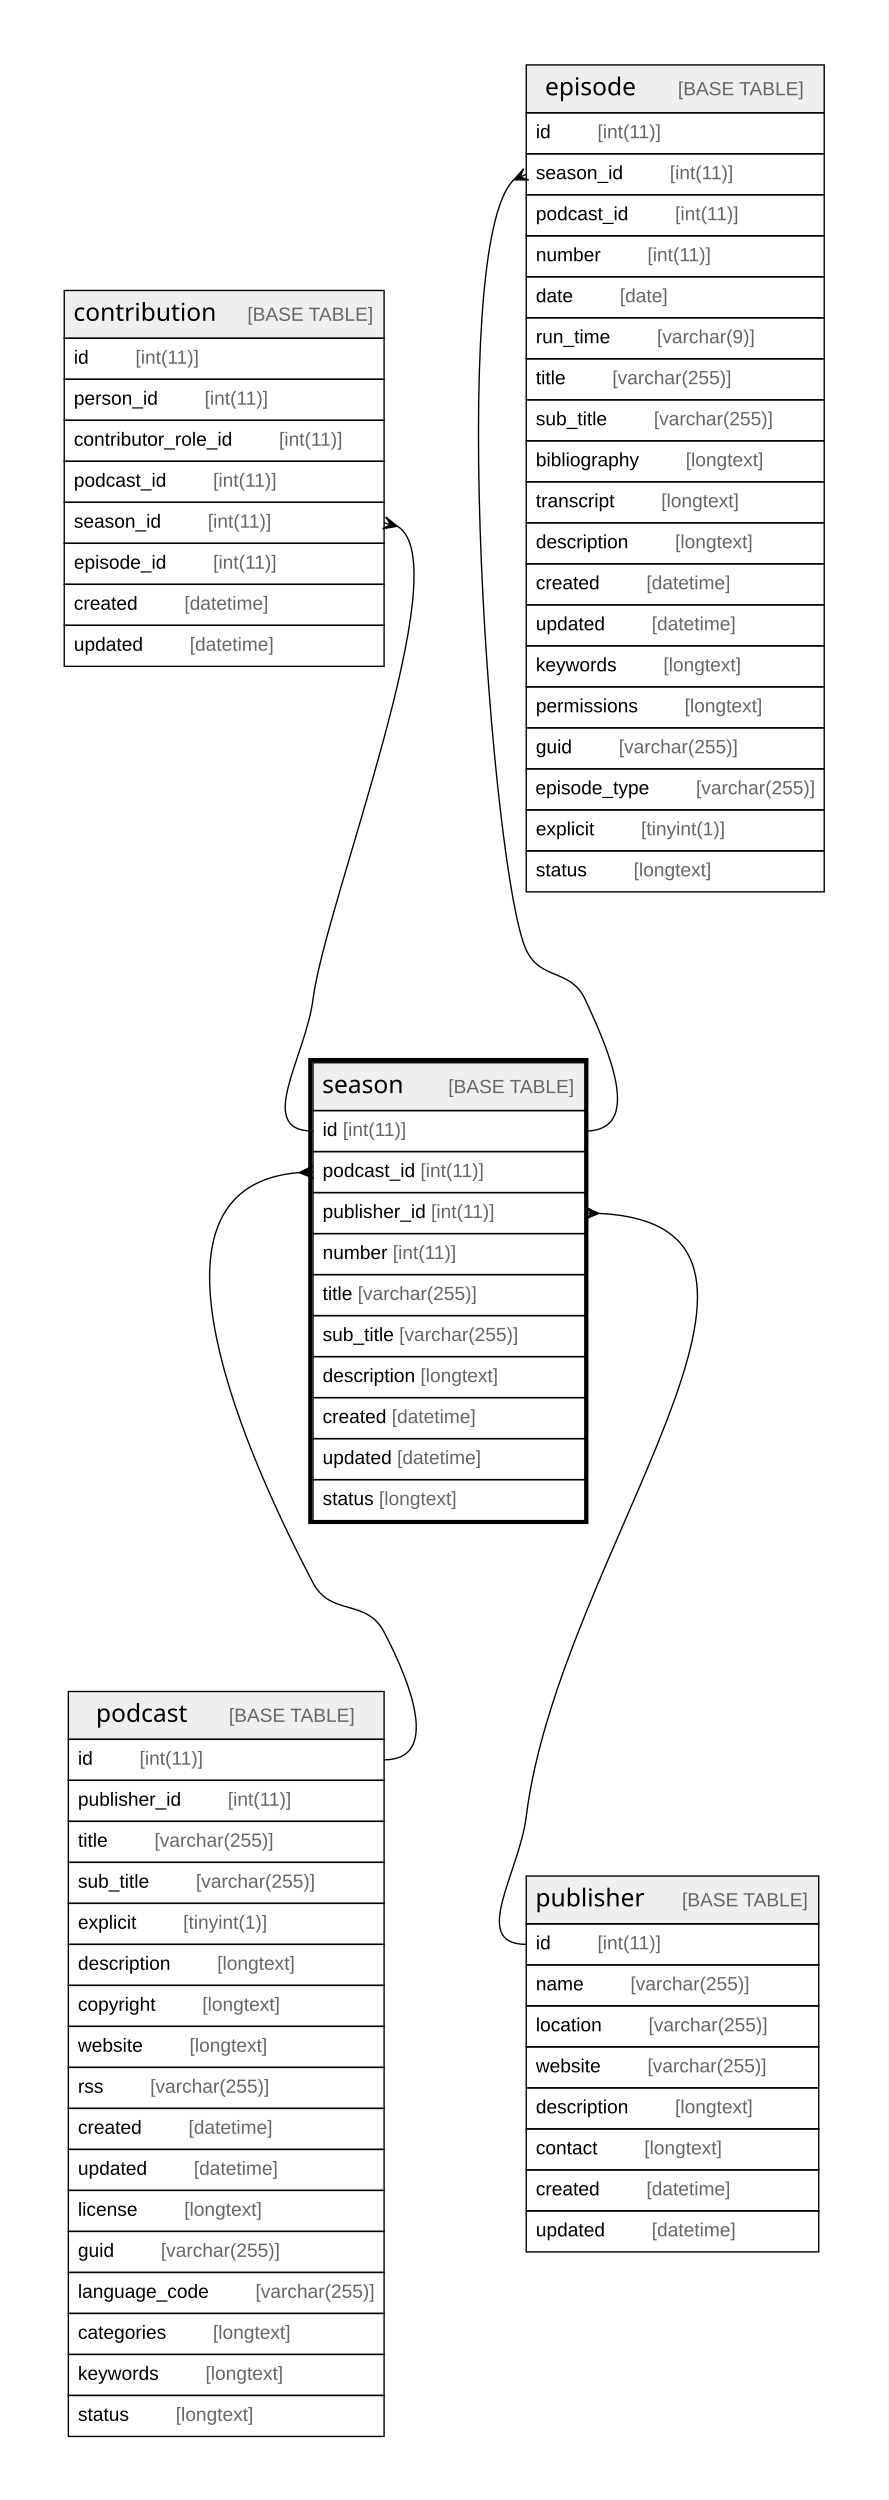
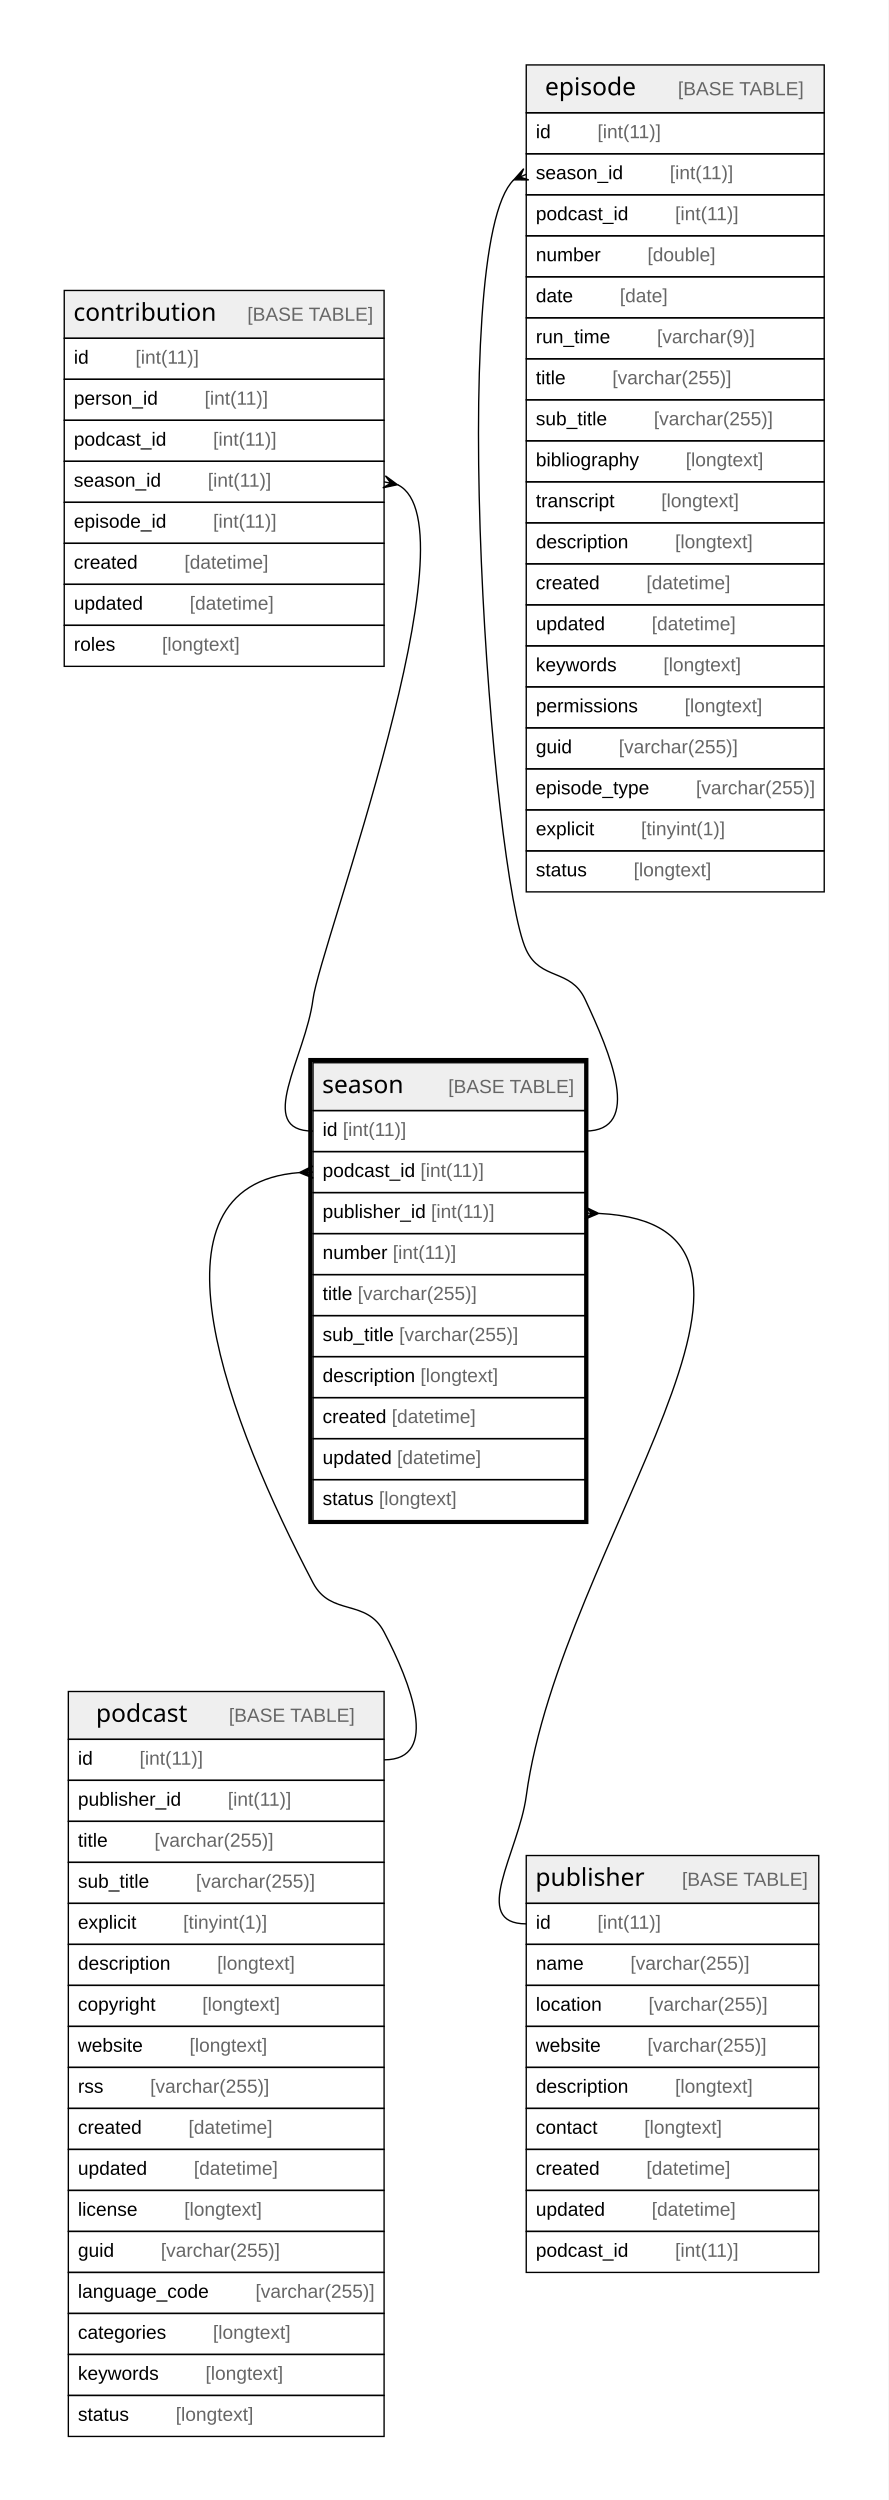
<svg xmlns="http://www.w3.org/2000/svg" width="650pt" height="1829pt" viewBox="0.00 0.00 650.00 1829.00">
  <g id="graph0" class="graph" transform="scale(1 1) rotate(0) translate(4 1825)">
    <polygon fill="#ffffff" stroke="transparent" points="-4,4 -4,-1825 646,-1825 646,4 -4,4" />
    <g id="node1" class="node">
      <polygon fill="#efefef" stroke="transparent" points="225,-1012.5 225,-1047.5 424,-1047.5 424,-1012.5 225,-1012.5" />
      <polygon fill="none" stroke="#000000" points="225,-1012.5 225,-1047.5 424,-1047.5 424,-1012.5 225,-1012.5" />
      <text text-anchor="start" x="231.704" y="-1025.3" font-family="Arial Bold" font-size="18.00" fill="#000000">season</text>
      <text text-anchor="start" x="289.728" y="-1025.3" font-family="Arial" font-size="14.00" fill="#000000">    </text>
      <text text-anchor="start" x="323.933" y="-1025.3" font-family="Arial" font-size="14.00" fill="#666666">[BASE TABLE]</text>
      <polygon fill="none" stroke="#000000" points="225,-982.5 225,-1012.5 424,-1012.5 424,-982.5 225,-982.5" />
      <text text-anchor="start" x="232" y="-993.9" font-family="Arial" font-size="14.00" fill="#000000">id </text>
      <text text-anchor="start" x="246.78" y="-993.9" font-family="Arial" font-size="14.00" fill="#666666">[int(11)]</text>
      <polygon fill="none" stroke="#000000" points="225,-952.5 225,-982.5 424,-982.5 424,-952.5 225,-952.5" />
      <text text-anchor="start" x="232" y="-963.9" font-family="Arial" font-size="14.00" fill="#000000">podcast_id </text>
      <text text-anchor="start" x="303.583" y="-963.9" font-family="Arial" font-size="14.00" fill="#666666">[int(11)]</text>
      <polygon fill="none" stroke="#000000" points="225,-922.5 225,-952.5 424,-952.5 424,-922.5 225,-922.5" />
      <text text-anchor="start" x="232" y="-933.9" font-family="Arial" font-size="14.00" fill="#000000">publisher_id </text>
      <text text-anchor="start" x="311.349" y="-933.9" font-family="Arial" font-size="14.00" fill="#666666">[int(11)]</text>
      <polygon fill="none" stroke="#000000" points="225,-892.5 225,-922.5 424,-922.5 424,-892.5 225,-892.5" />
      <text text-anchor="start" x="232" y="-903.9" font-family="Arial" font-size="14.00" fill="#000000">number </text>
      <text text-anchor="start" x="283.342" y="-903.9" font-family="Arial" font-size="14.00" fill="#666666">[int(11)]</text>
      <polygon fill="none" stroke="#000000" points="225,-862.5 225,-892.5 424,-892.5 424,-862.5 225,-862.5" />
      <text text-anchor="start" x="232" y="-873.9" font-family="Arial" font-size="14.00" fill="#000000">title </text>
      <text text-anchor="start" x="257.668" y="-873.9" font-family="Arial" font-size="14.00" fill="#666666">[varchar(255)]</text>
      <polygon fill="none" stroke="#000000" points="225,-832.5 225,-862.5 424,-862.5 424,-832.5 225,-832.5" />
      <text text-anchor="start" x="232" y="-843.9" font-family="Arial" font-size="14.00" fill="#000000">sub_title </text>
      <text text-anchor="start" x="288.015" y="-843.9" font-family="Arial" font-size="14.00" fill="#666666">[varchar(255)]</text>
      <polygon fill="none" stroke="#000000" points="225,-802.5 225,-832.5 424,-832.5 424,-802.5 225,-802.5" />
      <text text-anchor="start" x="232" y="-813.9" font-family="Arial" font-size="14.00" fill="#000000">description </text>
      <text text-anchor="start" x="303.568" y="-813.9" font-family="Arial" font-size="14.00" fill="#666666">[longtext]</text>
      <polygon fill="none" stroke="#000000" points="225,-772.5 225,-802.5 424,-802.5 424,-772.5 225,-772.5" />
      <text text-anchor="start" x="232" y="-783.9" font-family="Arial" font-size="14.00" fill="#000000">created </text>
      <text text-anchor="start" x="282.572" y="-783.9" font-family="Arial" font-size="14.00" fill="#666666">[datetime]</text>
      <polygon fill="none" stroke="#000000" points="225,-742.5 225,-772.5 424,-772.5 424,-742.5 225,-742.5" />
      <text text-anchor="start" x="232" y="-753.9" font-family="Arial" font-size="14.00" fill="#000000">updated </text>
      <text text-anchor="start" x="286.477" y="-753.9" font-family="Arial" font-size="14.00" fill="#666666">[datetime]</text>
      <polygon fill="none" stroke="#000000" points="225,-712.5 225,-742.5 424,-742.5 424,-712.5 225,-712.5" />
      <text text-anchor="start" x="232" y="-723.9" font-family="Arial" font-size="14.00" fill="#000000">status </text>
      <text text-anchor="start" x="273.237" y="-723.9" font-family="Arial" font-size="14.00" fill="#666666">[longtext]</text>
      <polygon fill="none" stroke="#000000" stroke-width="3" points="223,-711.5 223,-1049.5 425,-1049.5 425,-711.5 223,-711.5" />
    </g>
    <g id="node4" class="node">
      <polygon fill="#efefef" stroke="transparent" points="46,-552.5 46,-587.5 277,-587.5 277,-552.5 46,-552.5" />
      <polygon fill="none" stroke="#000000" points="46,-552.5 46,-587.5 277,-587.5 277,-552.5 46,-552.5" />
      <text text-anchor="start" x="66.203" y="-565.3" font-family="Arial Bold" font-size="18.00" fill="#000000">podcast</text>
      <text text-anchor="start" x="129.23" y="-565.3" font-family="Arial" font-size="14.00" fill="#000000">    </text>
      <text text-anchor="start" x="163.434" y="-565.3" font-family="Arial" font-size="14.00" fill="#666666">[BASE TABLE]</text>
      <polygon fill="none" stroke="#000000" points="46,-522.5 46,-552.5 277,-552.5 277,-522.5 46,-522.5" />
      <text text-anchor="start" x="53" y="-533.9" font-family="Arial" font-size="14.00" fill="#000000">id    </text>
      <text text-anchor="start" x="98.094" y="-533.9" font-family="Arial" font-size="14.00" fill="#666666">[int(11)]</text>
      <polygon fill="none" stroke="#000000" points="46,-492.5 46,-522.5 277,-522.5 277,-492.5 46,-492.5" />
      <text text-anchor="start" x="53" y="-503.9" font-family="Arial" font-size="14.00" fill="#000000">publisher_id    </text>
      <text text-anchor="start" x="162.663" y="-503.9" font-family="Arial" font-size="14.00" fill="#666666">[int(11)]</text>
      <polygon fill="none" stroke="#000000" points="46,-462.5 46,-492.5 277,-492.5 277,-462.5 46,-462.5" />
      <text text-anchor="start" x="53" y="-473.9" font-family="Arial" font-size="14.00" fill="#000000">title    </text>
      <text text-anchor="start" x="108.982" y="-473.9" font-family="Arial" font-size="14.00" fill="#666666">[varchar(255)]</text>
      <polygon fill="none" stroke="#000000" points="46,-432.5 46,-462.5 277,-462.5 277,-432.5 46,-432.5" />
      <text text-anchor="start" x="53" y="-443.9" font-family="Arial" font-size="14.00" fill="#000000">sub_title    </text>
      <text text-anchor="start" x="139.33" y="-443.9" font-family="Arial" font-size="14.00" fill="#666666">[varchar(255)]</text>
      <polygon fill="none" stroke="#000000" points="46,-402.5 46,-432.5 277,-432.5 277,-402.5 46,-402.5" />
      <text text-anchor="start" x="53" y="-413.9" font-family="Arial" font-size="14.00" fill="#000000">explicit    </text>
      <text text-anchor="start" x="129.98" y="-413.9" font-family="Arial" font-size="14.00" fill="#666666">[tinyint(1)]</text>
      <polygon fill="none" stroke="#000000" points="46,-372.5 46,-402.5 277,-402.5 277,-372.5 46,-372.5" />
      <text text-anchor="start" x="53" y="-383.9" font-family="Arial" font-size="14.00" fill="#000000">description    </text>
      <text text-anchor="start" x="154.882" y="-383.9" font-family="Arial" font-size="14.00" fill="#666666">[longtext]</text>
      <polygon fill="none" stroke="#000000" points="46,-342.5 46,-372.5 277,-372.5 277,-342.5 46,-342.5" />
      <text text-anchor="start" x="53" y="-353.9" font-family="Arial" font-size="14.00" fill="#000000">copyright    </text>
      <text text-anchor="start" x="143.993" y="-353.9" font-family="Arial" font-size="14.00" fill="#666666">[longtext]</text>
      <polygon fill="none" stroke="#000000" points="46,-312.5 46,-342.5 277,-342.5 277,-312.5 46,-312.5" />
      <text text-anchor="start" x="53" y="-323.9" font-family="Arial" font-size="14.00" fill="#000000">website    </text>
      <text text-anchor="start" x="134.656" y="-323.9" font-family="Arial" font-size="14.00" fill="#666666">[longtext]</text>
      <polygon fill="none" stroke="#000000" points="46,-282.5 46,-312.5 277,-312.5 277,-282.5 46,-282.5" />
      <text text-anchor="start" x="53" y="-293.9" font-family="Arial" font-size="14.00" fill="#000000">rss    </text>
      <text text-anchor="start" x="105.865" y="-293.9" font-family="Arial" font-size="14.00" fill="#666666">[varchar(255)]</text>
      <polygon fill="none" stroke="#000000" points="46,-252.5 46,-282.5 277,-282.5 277,-252.5 46,-252.5" />
      <text text-anchor="start" x="53" y="-263.9" font-family="Arial" font-size="14.00" fill="#000000">created    </text>
      <text text-anchor="start" x="133.886" y="-263.9" font-family="Arial" font-size="14.00" fill="#666666">[datetime]</text>
      <polygon fill="none" stroke="#000000" points="46,-222.5 46,-252.5 277,-252.5 277,-222.5 46,-222.5" />
      <text text-anchor="start" x="53" y="-233.9" font-family="Arial" font-size="14.00" fill="#000000">updated    </text>
      <text text-anchor="start" x="137.791" y="-233.9" font-family="Arial" font-size="14.00" fill="#666666">[datetime]</text>
      <polygon fill="none" stroke="#000000" points="46,-192.5 46,-222.5 277,-222.5 277,-192.5 46,-192.5" />
      <text text-anchor="start" x="53" y="-203.9" font-family="Arial" font-size="14.00" fill="#000000">license    </text>
      <text text-anchor="start" x="130.766" y="-203.9" font-family="Arial" font-size="14.00" fill="#666666">[longtext]</text>
      <polygon fill="none" stroke="#000000" points="46,-162.5 46,-192.5 277,-192.5 277,-162.5 46,-162.5" />
      <text text-anchor="start" x="53" y="-173.9" font-family="Arial" font-size="14.00" fill="#000000">guid    </text>
      <text text-anchor="start" x="113.659" y="-173.9" font-family="Arial" font-size="14.00" fill="#666666">[varchar(255)]</text>
      <polygon fill="none" stroke="#000000" points="46,-132.5 46,-162.5 277,-162.5 277,-132.5 46,-132.5" />
      <text text-anchor="start" x="52.98" y="-143.9" font-family="Arial" font-size="14.00" fill="#000000">language_code    </text>
      <text text-anchor="start" x="182.9" y="-143.9" font-family="Arial" font-size="14.00" fill="#666666">[varchar(255)]</text>
      <polygon fill="none" stroke="#000000" points="46,-102.5 46,-132.5 277,-132.5 277,-102.5 46,-102.5" />
      <text text-anchor="start" x="53" y="-113.9" font-family="Arial" font-size="14.00" fill="#000000">categories    </text>
      <text text-anchor="start" x="151.776" y="-113.9" font-family="Arial" font-size="14.00" fill="#666666">[longtext]</text>
      <polygon fill="none" stroke="#000000" points="46,-72.5 46,-102.5 277,-102.5 277,-72.5 46,-72.5" />
      <text text-anchor="start" x="53" y="-83.9" font-family="Arial" font-size="14.00" fill="#000000">keywords    </text>
      <text text-anchor="start" x="146.32" y="-83.9" font-family="Arial" font-size="14.00" fill="#666666">[longtext]</text>
      <polygon fill="none" stroke="#000000" points="46,-42.5 46,-72.5 277,-72.5 277,-42.5 46,-42.5" />
      <text text-anchor="start" x="53" y="-53.9" font-family="Arial" font-size="14.00" fill="#000000">status    </text>
      <text text-anchor="start" x="124.551" y="-53.9" font-family="Arial" font-size="14.00" fill="#666666">[longtext]</text>
    </g>
    <g id="edge3" class="edge">
      <path fill="none" stroke="#000000" d="M214.859,-967.125C95.212,-957.936 164.65,-782.182 225,-667 238.046,-642.101 263.954,-655.899 277,-631 296.286,-594.191 318.556,-537.5 277,-537.5" />
      <polygon fill="#000000" stroke="#000000" points="215.007,-967.13 224.833,-971.997 220.003,-967.315 225,-967.5 225,-967.5 225,-967.5 220.003,-967.315 225.167,-963.003 215.007,-967.13 215.007,-967.13" />
    </g>
    <g id="node5" class="node">
-       <polygon fill="#efefef" stroke="transparent" points="381,-417.5 381,-452.5 595,-452.5 595,-417.5 381,-417.5" />
-       <polygon fill="none" stroke="#000000" points="381,-417.5 381,-452.5 595,-452.5 595,-417.5 381,-417.5" />
-       <text text-anchor="start" x="387.71" y="-430.3" font-family="Arial Bold" font-size="18.00" fill="#000000">publisher</text>
-       <text text-anchor="start" x="460.722" y="-430.3" font-family="Arial" font-size="14.00" fill="#000000">    </text>
-       <text text-anchor="start" x="494.927" y="-430.3" font-family="Arial" font-size="14.00" fill="#666666">[BASE TABLE]</text>
-       <polygon fill="none" stroke="#000000" points="381,-387.5 381,-417.5 595,-417.5 595,-387.5 381,-387.5" />
-       <text text-anchor="start" x="388" y="-398.9" font-family="Arial" font-size="14.00" fill="#000000">id    </text>
-       <text text-anchor="start" x="433.094" y="-398.9" font-family="Arial" font-size="14.00" fill="#666666">[int(11)]</text>
-       <polygon fill="none" stroke="#000000" points="381,-357.5 381,-387.5 595,-387.5 595,-357.5 381,-357.5" />
-       <text text-anchor="start" x="388" y="-368.9" font-family="Arial" font-size="14.00" fill="#000000">name    </text>
-       <text text-anchor="start" x="457.213" y="-368.9" font-family="Arial" font-size="14.00" fill="#666666">[varchar(255)]</text>
-       <polygon fill="none" stroke="#000000" points="381,-327.5 381,-357.5 595,-357.5 595,-327.5 381,-327.5" />
-       <text text-anchor="start" x="388" y="-338.9" font-family="Arial" font-size="14.00" fill="#000000">location    </text>
-       <text text-anchor="start" x="470.439" y="-338.9" font-family="Arial" font-size="14.00" fill="#666666">[varchar(255)]</text>
-       <polygon fill="none" stroke="#000000" points="381,-297.5 381,-327.5 595,-327.5 595,-297.5 381,-297.5" />
-       <text text-anchor="start" x="388" y="-308.9" font-family="Arial" font-size="14.00" fill="#000000">website    </text>
-       <text text-anchor="start" x="469.656" y="-308.9" font-family="Arial" font-size="14.00" fill="#666666">[varchar(255)]</text>
-       <polygon fill="none" stroke="#000000" points="381,-267.5 381,-297.5 595,-297.5 595,-267.5 381,-267.5" />
-       <text text-anchor="start" x="388" y="-278.9" font-family="Arial" font-size="14.00" fill="#000000">description    </text>
-       <text text-anchor="start" x="489.882" y="-278.9" font-family="Arial" font-size="14.00" fill="#666666">[longtext]</text>
-       <polygon fill="none" stroke="#000000" points="381,-237.5 381,-267.5 595,-267.5 595,-237.5 381,-237.5" />
-       <text text-anchor="start" x="388" y="-248.9" font-family="Arial" font-size="14.00" fill="#000000">contact    </text>
-       <text text-anchor="start" x="467.334" y="-248.9" font-family="Arial" font-size="14.00" fill="#666666">[longtext]</text>
-       <polygon fill="none" stroke="#000000" points="381,-207.5 381,-237.5 595,-237.5 595,-207.5 381,-207.5" />
-       <text text-anchor="start" x="388" y="-218.9" font-family="Arial" font-size="14.00" fill="#000000">created    </text>
-       <text text-anchor="start" x="468.886" y="-218.9" font-family="Arial" font-size="14.00" fill="#666666">[datetime]</text>
-       <polygon fill="none" stroke="#000000" points="381,-177.5 381,-207.5 595,-207.5 595,-177.5 381,-177.5" />
-       <text text-anchor="start" x="388" y="-188.9" font-family="Arial" font-size="14.00" fill="#000000">updated    </text>
-       <text text-anchor="start" x="472.791" y="-188.9" font-family="Arial" font-size="14.00" fill="#666666">[datetime]</text>
+       <polygon fill="#efefef" stroke="transparent" points="381,-432.5 381,-467.5 595,-467.5 595,-432.5 381,-432.5" />
+       <polygon fill="none" stroke="#000000" points="381,-432.5 381,-467.5 595,-467.5 595,-432.5 381,-432.5" />
+       <text text-anchor="start" x="387.71" y="-445.3" font-family="Arial Bold" font-size="18.00" fill="#000000">publisher</text>
+       <text text-anchor="start" x="460.722" y="-445.3" font-family="Arial" font-size="14.00" fill="#000000">    </text>
+       <text text-anchor="start" x="494.927" y="-445.3" font-family="Arial" font-size="14.00" fill="#666666">[BASE TABLE]</text>
+       <polygon fill="none" stroke="#000000" points="381,-402.5 381,-432.5 595,-432.5 595,-402.5 381,-402.5" />
+       <text text-anchor="start" x="388" y="-413.9" font-family="Arial" font-size="14.00" fill="#000000">id    </text>
+       <text text-anchor="start" x="433.094" y="-413.9" font-family="Arial" font-size="14.00" fill="#666666">[int(11)]</text>
+       <polygon fill="none" stroke="#000000" points="381,-372.5 381,-402.5 595,-402.5 595,-372.5 381,-372.5" />
+       <text text-anchor="start" x="388" y="-383.9" font-family="Arial" font-size="14.00" fill="#000000">name    </text>
+       <text text-anchor="start" x="457.213" y="-383.9" font-family="Arial" font-size="14.00" fill="#666666">[varchar(255)]</text>
+       <polygon fill="none" stroke="#000000" points="381,-342.5 381,-372.5 595,-372.5 595,-342.5 381,-342.5" />
+       <text text-anchor="start" x="388" y="-353.9" font-family="Arial" font-size="14.00" fill="#000000">location    </text>
+       <text text-anchor="start" x="470.439" y="-353.9" font-family="Arial" font-size="14.00" fill="#666666">[varchar(255)]</text>
+       <polygon fill="none" stroke="#000000" points="381,-312.5 381,-342.5 595,-342.5 595,-312.5 381,-312.5" />
+       <text text-anchor="start" x="388" y="-323.9" font-family="Arial" font-size="14.00" fill="#000000">website    </text>
+       <text text-anchor="start" x="469.656" y="-323.9" font-family="Arial" font-size="14.00" fill="#666666">[varchar(255)]</text>
+       <polygon fill="none" stroke="#000000" points="381,-282.5 381,-312.5 595,-312.5 595,-282.5 381,-282.5" />
+       <text text-anchor="start" x="388" y="-293.9" font-family="Arial" font-size="14.00" fill="#000000">description    </text>
+       <text text-anchor="start" x="489.882" y="-293.9" font-family="Arial" font-size="14.00" fill="#666666">[longtext]</text>
+       <polygon fill="none" stroke="#000000" points="381,-252.5 381,-282.5 595,-282.5 595,-252.5 381,-252.5" />
+       <text text-anchor="start" x="388" y="-263.9" font-family="Arial" font-size="14.00" fill="#000000">contact    </text>
+       <text text-anchor="start" x="467.334" y="-263.9" font-family="Arial" font-size="14.00" fill="#666666">[longtext]</text>
+       <polygon fill="none" stroke="#000000" points="381,-222.5 381,-252.5 595,-252.5 595,-222.5 381,-222.5" />
+       <text text-anchor="start" x="388" y="-233.9" font-family="Arial" font-size="14.00" fill="#000000">created    </text>
+       <text text-anchor="start" x="468.886" y="-233.9" font-family="Arial" font-size="14.00" fill="#666666">[datetime]</text>
+       <polygon fill="none" stroke="#000000" points="381,-192.5 381,-222.5 595,-222.5 595,-192.5 381,-192.5" />
+       <text text-anchor="start" x="388" y="-203.9" font-family="Arial" font-size="14.00" fill="#000000">updated    </text>
+       <text text-anchor="start" x="472.791" y="-203.9" font-family="Arial" font-size="14.00" fill="#666666">[datetime]</text>
+       <polygon fill="none" stroke="#000000" points="381,-162.5 381,-192.5 595,-192.5 595,-162.5 381,-162.5" />
+       <text text-anchor="start" x="388" y="-173.9" font-family="Arial" font-size="14.00" fill="#000000">podcast_id    </text>
+       <text text-anchor="start" x="489.898" y="-173.9" font-family="Arial" font-size="14.00" fill="#666666">[int(11)]</text>
    </g>
    <g id="edge4" class="edge">
-       <path fill="none" stroke="#000000" d="M434.017,-937.274C613.619,-928.873 404.797,-688.218 381,-496 375.894,-454.759 339.444,-402.5 381,-402.5" />
-       <polygon fill="#000000" stroke="#000000" points="433.997,-937.274 423.898,-933.001 428.999,-937.387 424,-937.5 424,-937.5 424,-937.5 428.999,-937.387 424.102,-941.999 433.997,-937.274 433.997,-937.274" />
+       <path fill="none" stroke="#000000" d="M434.197,-937.256C606.862,-928.696 406.07,-696.293 381,-511 375.428,-469.82 339.444,-417.5 381,-417.5" />
+       <polygon fill="#000000" stroke="#000000" points="433.997,-937.261 423.892,-933.001 428.999,-937.38 424,-937.5 424,-937.5 424,-937.5 428.999,-937.38 424.108,-941.999 433.997,-937.261 433.997,-937.261" />
    </g>
    <g id="node2" class="node">
      <polygon fill="#efefef" stroke="transparent" points="43,-1577.5 43,-1612.5 277,-1612.5 277,-1577.5 43,-1577.5" />
      <polygon fill="none" stroke="#000000" points="43,-1577.5 43,-1612.5 277,-1612.5 277,-1577.5 43,-1577.5" />
      <text text-anchor="start" x="49.705" y="-1590.3" font-family="Arial Bold" font-size="18.00" fill="#000000">contribution</text>
      <text text-anchor="start" x="142.727" y="-1590.3" font-family="Arial" font-size="14.00" fill="#000000">    </text>
      <text text-anchor="start" x="176.932" y="-1590.3" font-family="Arial" font-size="14.00" fill="#666666">[BASE TABLE]</text>
      <polygon fill="none" stroke="#000000" points="43,-1547.5 43,-1577.5 277,-1577.5 277,-1547.5 43,-1547.5" />
      <text text-anchor="start" x="50" y="-1558.9" font-family="Arial" font-size="14.00" fill="#000000">id    </text>
      <text text-anchor="start" x="95.094" y="-1558.9" font-family="Arial" font-size="14.00" fill="#666666">[int(11)]</text>
      <polygon fill="none" stroke="#000000" points="43,-1517.5 43,-1547.5 277,-1547.5 277,-1517.5 43,-1517.5" />
      <text text-anchor="start" x="50" y="-1528.9" font-family="Arial" font-size="14.00" fill="#000000">person_id    </text>
      <text text-anchor="start" x="145.668" y="-1528.9" font-family="Arial" font-size="14.00" fill="#666666">[int(11)]</text>
      <polygon fill="none" stroke="#000000" points="43,-1487.5 43,-1517.5 277,-1517.5 277,-1487.5 43,-1487.5" />
-       <text text-anchor="start" x="50" y="-1498.9" font-family="Arial" font-size="14.00" fill="#000000">contributor_role_id    </text>
-       <text text-anchor="start" x="200.114" y="-1498.9" font-family="Arial" font-size="14.00" fill="#666666">[int(11)]</text>
+       <text text-anchor="start" x="50" y="-1498.9" font-family="Arial" font-size="14.00" fill="#000000">podcast_id    </text>
+       <text text-anchor="start" x="151.898" y="-1498.9" font-family="Arial" font-size="14.00" fill="#666666">[int(11)]</text>
      <polygon fill="none" stroke="#000000" points="43,-1457.5 43,-1487.5 277,-1487.5 277,-1457.5 43,-1457.5" />
-       <text text-anchor="start" x="50" y="-1468.9" font-family="Arial" font-size="14.00" fill="#000000">podcast_id    </text>
-       <text text-anchor="start" x="151.898" y="-1468.9" font-family="Arial" font-size="14.00" fill="#666666">[int(11)]</text>
+       <text text-anchor="start" x="50" y="-1468.9" font-family="Arial" font-size="14.00" fill="#000000">season_id    </text>
+       <text text-anchor="start" x="148.007" y="-1468.9" font-family="Arial" font-size="14.00" fill="#666666">[int(11)]</text>
      <polygon fill="none" stroke="#000000" points="43,-1427.5 43,-1457.5 277,-1457.5 277,-1427.5 43,-1427.5" />
-       <text text-anchor="start" x="50" y="-1438.9" font-family="Arial" font-size="14.00" fill="#000000">season_id    </text>
-       <text text-anchor="start" x="148.007" y="-1438.9" font-family="Arial" font-size="14.00" fill="#666666">[int(11)]</text>
+       <text text-anchor="start" x="50" y="-1438.9" font-family="Arial" font-size="14.00" fill="#000000">episode_id    </text>
+       <text text-anchor="start" x="151.896" y="-1438.9" font-family="Arial" font-size="14.00" fill="#666666">[int(11)]</text>
      <polygon fill="none" stroke="#000000" points="43,-1397.5 43,-1427.5 277,-1427.5 277,-1397.5 43,-1397.5" />
-       <text text-anchor="start" x="50" y="-1408.9" font-family="Arial" font-size="14.00" fill="#000000">episode_id    </text>
-       <text text-anchor="start" x="151.896" y="-1408.9" font-family="Arial" font-size="14.00" fill="#666666">[int(11)]</text>
+       <text text-anchor="start" x="50" y="-1408.9" font-family="Arial" font-size="14.00" fill="#000000">created    </text>
+       <text text-anchor="start" x="130.886" y="-1408.9" font-family="Arial" font-size="14.00" fill="#666666">[datetime]</text>
      <polygon fill="none" stroke="#000000" points="43,-1367.5 43,-1397.5 277,-1397.5 277,-1367.5 43,-1367.5" />
-       <text text-anchor="start" x="50" y="-1378.9" font-family="Arial" font-size="14.00" fill="#000000">created    </text>
-       <text text-anchor="start" x="130.886" y="-1378.9" font-family="Arial" font-size="14.00" fill="#666666">[datetime]</text>
+       <text text-anchor="start" x="50" y="-1378.9" font-family="Arial" font-size="14.00" fill="#000000">updated    </text>
+       <text text-anchor="start" x="134.791" y="-1378.9" font-family="Arial" font-size="14.00" fill="#666666">[datetime]</text>
      <polygon fill="none" stroke="#000000" points="43,-1337.5 43,-1367.5 277,-1367.5 277,-1337.5 43,-1337.5" />
-       <text text-anchor="start" x="50" y="-1348.9" font-family="Arial" font-size="14.00" fill="#000000">updated    </text>
-       <text text-anchor="start" x="134.791" y="-1348.9" font-family="Arial" font-size="14.00" fill="#666666">[datetime]</text>
+       <text text-anchor="start" x="50" y="-1348.9" font-family="Arial" font-size="14.00" fill="#000000">roles    </text>
+       <text text-anchor="start" x="114.537" y="-1348.9" font-family="Arial" font-size="14.00" fill="#666666">[longtext]</text>
    </g>
    <g id="edge1" class="edge">
-       <path fill="none" stroke="#000000" d="M286.846,-1439.956C332.569,-1412.18 234.033,-1164.979 225,-1094 219.586,-1051.454 182.111,-997.5 225,-997.5" />
-       <polygon fill="#000000" stroke="#000000" points="286.682,-1439.998 275.874,-1438.143 281.841,-1441.249 277,-1442.5 277,-1442.5 277,-1442.5 281.841,-1441.249 278.126,-1446.857 286.682,-1439.998 286.682,-1439.998" />
+       <path fill="none" stroke="#000000" d="M286.992,-1470.337C345.884,-1441.456 229.898,-1132.487 225,-1094 219.586,-1051.454 182.111,-997.5 225,-997.5" />
+       <polygon fill="#000000" stroke="#000000" points="286.774,-1470.384 276.048,-1468.102 281.887,-1471.442 277,-1472.5 277,-1472.5 277,-1472.5 281.887,-1471.442 277.952,-1476.898 286.774,-1470.384 286.774,-1470.384" />
    </g>
    <g id="node3" class="node">
      <polygon fill="#efefef" stroke="transparent" points="381,-1742.5 381,-1777.5 599,-1777.5 599,-1742.5 381,-1742.5" />
      <polygon fill="none" stroke="#000000" points="381,-1742.5 381,-1777.5 599,-1777.5 599,-1742.5 381,-1742.5" />
      <text text-anchor="start" x="394.703" y="-1755.3" font-family="Arial Bold" font-size="18.00" fill="#000000">episode</text>
      <text text-anchor="start" x="457.729" y="-1755.3" font-family="Arial" font-size="14.00" fill="#000000">    </text>
      <text text-anchor="start" x="491.933" y="-1755.3" font-family="Arial" font-size="14.00" fill="#666666">[BASE TABLE]</text>
      <polygon fill="none" stroke="#000000" points="381,-1712.5 381,-1742.5 599,-1742.5 599,-1712.5 381,-1712.5" />
      <text text-anchor="start" x="388" y="-1723.9" font-family="Arial" font-size="14.00" fill="#000000">id    </text>
      <text text-anchor="start" x="433.094" y="-1723.9" font-family="Arial" font-size="14.00" fill="#666666">[int(11)]</text>
      <polygon fill="none" stroke="#000000" points="381,-1682.5 381,-1712.5 599,-1712.5 599,-1682.5 381,-1682.5" />
      <text text-anchor="start" x="388" y="-1693.9" font-family="Arial" font-size="14.00" fill="#000000">season_id    </text>
      <text text-anchor="start" x="486.007" y="-1693.9" font-family="Arial" font-size="14.00" fill="#666666">[int(11)]</text>
      <polygon fill="none" stroke="#000000" points="381,-1652.5 381,-1682.5 599,-1682.5 599,-1652.5 381,-1652.5" />
      <text text-anchor="start" x="388" y="-1663.9" font-family="Arial" font-size="14.00" fill="#000000">podcast_id    </text>
      <text text-anchor="start" x="489.898" y="-1663.9" font-family="Arial" font-size="14.00" fill="#666666">[int(11)]</text>
      <polygon fill="none" stroke="#000000" points="381,-1622.5 381,-1652.5 599,-1652.5 599,-1622.5 381,-1622.5" />
      <text text-anchor="start" x="388" y="-1633.9" font-family="Arial" font-size="14.00" fill="#000000">number    </text>
-       <text text-anchor="start" x="469.656" y="-1633.9" font-family="Arial" font-size="14.00" fill="#666666">[int(11)]</text>
+       <text text-anchor="start" x="469.656" y="-1633.9" font-family="Arial" font-size="14.00" fill="#666666">[double]</text>
      <polygon fill="none" stroke="#000000" points="381,-1592.5 381,-1622.5 599,-1622.5 599,-1592.5 381,-1592.5" />
      <text text-anchor="start" x="388" y="-1603.9" font-family="Arial" font-size="14.00" fill="#000000">date    </text>
      <text text-anchor="start" x="449.443" y="-1603.9" font-family="Arial" font-size="14.00" fill="#666666">[date]</text>
      <polygon fill="none" stroke="#000000" points="381,-1562.5 381,-1592.5 599,-1592.5 599,-1562.5 381,-1562.5" />
      <text text-anchor="start" x="388" y="-1573.9" font-family="Arial" font-size="14.00" fill="#000000">run_time    </text>
      <text text-anchor="start" x="476.654" y="-1573.9" font-family="Arial" font-size="14.00" fill="#666666">[varchar(9)]</text>
      <polygon fill="none" stroke="#000000" points="381,-1532.5 381,-1562.5 599,-1562.5 599,-1532.5 381,-1532.5" />
      <text text-anchor="start" x="388" y="-1543.9" font-family="Arial" font-size="14.00" fill="#000000">title    </text>
      <text text-anchor="start" x="443.982" y="-1543.9" font-family="Arial" font-size="14.00" fill="#666666">[varchar(255)]</text>
      <polygon fill="none" stroke="#000000" points="381,-1502.5 381,-1532.5 599,-1532.5 599,-1502.5 381,-1502.5" />
      <text text-anchor="start" x="388" y="-1513.9" font-family="Arial" font-size="14.00" fill="#000000">sub_title    </text>
      <text text-anchor="start" x="474.33" y="-1513.9" font-family="Arial" font-size="14.00" fill="#666666">[varchar(255)]</text>
      <polygon fill="none" stroke="#000000" points="381,-1472.5 381,-1502.5 599,-1502.5 599,-1472.5 381,-1472.5" />
      <text text-anchor="start" x="388" y="-1483.9" font-family="Arial" font-size="14.00" fill="#000000">bibliography    </text>
      <text text-anchor="start" x="497.663" y="-1483.9" font-family="Arial" font-size="14.00" fill="#666666">[longtext]</text>
      <polygon fill="none" stroke="#000000" points="381,-1442.5 381,-1472.5 599,-1472.5 599,-1442.5 381,-1442.5" />
      <text text-anchor="start" x="388" y="-1453.9" font-family="Arial" font-size="14.00" fill="#000000">transcript    </text>
      <text text-anchor="start" x="479.762" y="-1453.9" font-family="Arial" font-size="14.00" fill="#666666">[longtext]</text>
      <polygon fill="none" stroke="#000000" points="381,-1412.5 381,-1442.5 599,-1442.5 599,-1412.5 381,-1412.5" />
      <text text-anchor="start" x="388" y="-1423.9" font-family="Arial" font-size="14.00" fill="#000000">description    </text>
      <text text-anchor="start" x="489.882" y="-1423.9" font-family="Arial" font-size="14.00" fill="#666666">[longtext]</text>
      <polygon fill="none" stroke="#000000" points="381,-1382.5 381,-1412.5 599,-1412.5 599,-1382.5 381,-1382.5" />
      <text text-anchor="start" x="388" y="-1393.9" font-family="Arial" font-size="14.00" fill="#000000">created    </text>
      <text text-anchor="start" x="468.886" y="-1393.9" font-family="Arial" font-size="14.00" fill="#666666">[datetime]</text>
      <polygon fill="none" stroke="#000000" points="381,-1352.5 381,-1382.5 599,-1382.5 599,-1352.5 381,-1352.5" />
      <text text-anchor="start" x="388" y="-1363.9" font-family="Arial" font-size="14.00" fill="#000000">updated    </text>
      <text text-anchor="start" x="472.791" y="-1363.9" font-family="Arial" font-size="14.00" fill="#666666">[datetime]</text>
      <polygon fill="none" stroke="#000000" points="381,-1322.5 381,-1352.5 599,-1352.5 599,-1322.5 381,-1322.5" />
      <text text-anchor="start" x="388" y="-1333.9" font-family="Arial" font-size="14.00" fill="#000000">keywords    </text>
      <text text-anchor="start" x="481.32" y="-1333.9" font-family="Arial" font-size="14.00" fill="#666666">[longtext]</text>
      <polygon fill="none" stroke="#000000" points="381,-1292.5 381,-1322.5 599,-1322.5 599,-1292.5 381,-1292.5" />
      <text text-anchor="start" x="388" y="-1303.9" font-family="Arial" font-size="14.00" fill="#000000">permissions    </text>
      <text text-anchor="start" x="496.87" y="-1303.9" font-family="Arial" font-size="14.00" fill="#666666">[longtext]</text>
      <polygon fill="none" stroke="#000000" points="381,-1262.5 381,-1292.5 599,-1292.5 599,-1262.5 381,-1262.5" />
      <text text-anchor="start" x="388" y="-1273.9" font-family="Arial" font-size="14.00" fill="#000000">guid    </text>
      <text text-anchor="start" x="448.659" y="-1273.9" font-family="Arial" font-size="14.00" fill="#666666">[varchar(255)]</text>
      <polygon fill="none" stroke="#000000" points="381,-1232.5 381,-1262.5 599,-1262.5 599,-1232.5 381,-1232.5" />
      <text text-anchor="start" x="387.709" y="-1243.9" font-family="Arial" font-size="14.00" fill="#000000">episode_type    </text>
      <text text-anchor="start" x="505.172" y="-1243.9" font-family="Arial" font-size="14.00" fill="#666666">[varchar(255)]</text>
      <polygon fill="none" stroke="#000000" points="381,-1202.5 381,-1232.5 599,-1232.5 599,-1202.5 381,-1202.5" />
      <text text-anchor="start" x="388" y="-1213.9" font-family="Arial" font-size="14.00" fill="#000000">explicit    </text>
      <text text-anchor="start" x="464.98" y="-1213.9" font-family="Arial" font-size="14.00" fill="#666666">[tinyint(1)]</text>
      <polygon fill="none" stroke="#000000" points="381,-1172.5 381,-1202.5 599,-1202.5 599,-1172.5 381,-1172.5" />
      <text text-anchor="start" x="388" y="-1183.9" font-family="Arial" font-size="14.00" fill="#000000">status    </text>
      <text text-anchor="start" x="459.551" y="-1183.9" font-family="Arial" font-size="14.00" fill="#666666">[longtext]</text>
    </g>
    <g id="edge2" class="edge">
      <path fill="none" stroke="#000000" d="M371.838,-1693.383C321.754,-1644.933 355.727,-1184.12 381,-1130 391.546,-1107.417 413.454,-1116.583 424,-1094 442.147,-1055.139 466.889,-997.5 424,-997.5" />
      <polygon fill="#000000" stroke="#000000" points="371.878,-1693.402 379.156,-1701.605 376.439,-1695.451 381,-1697.5 381,-1697.5 381,-1697.5 376.439,-1695.451 382.844,-1693.395 371.878,-1693.402 371.878,-1693.402" />
    </g>
  </g>
</svg>
